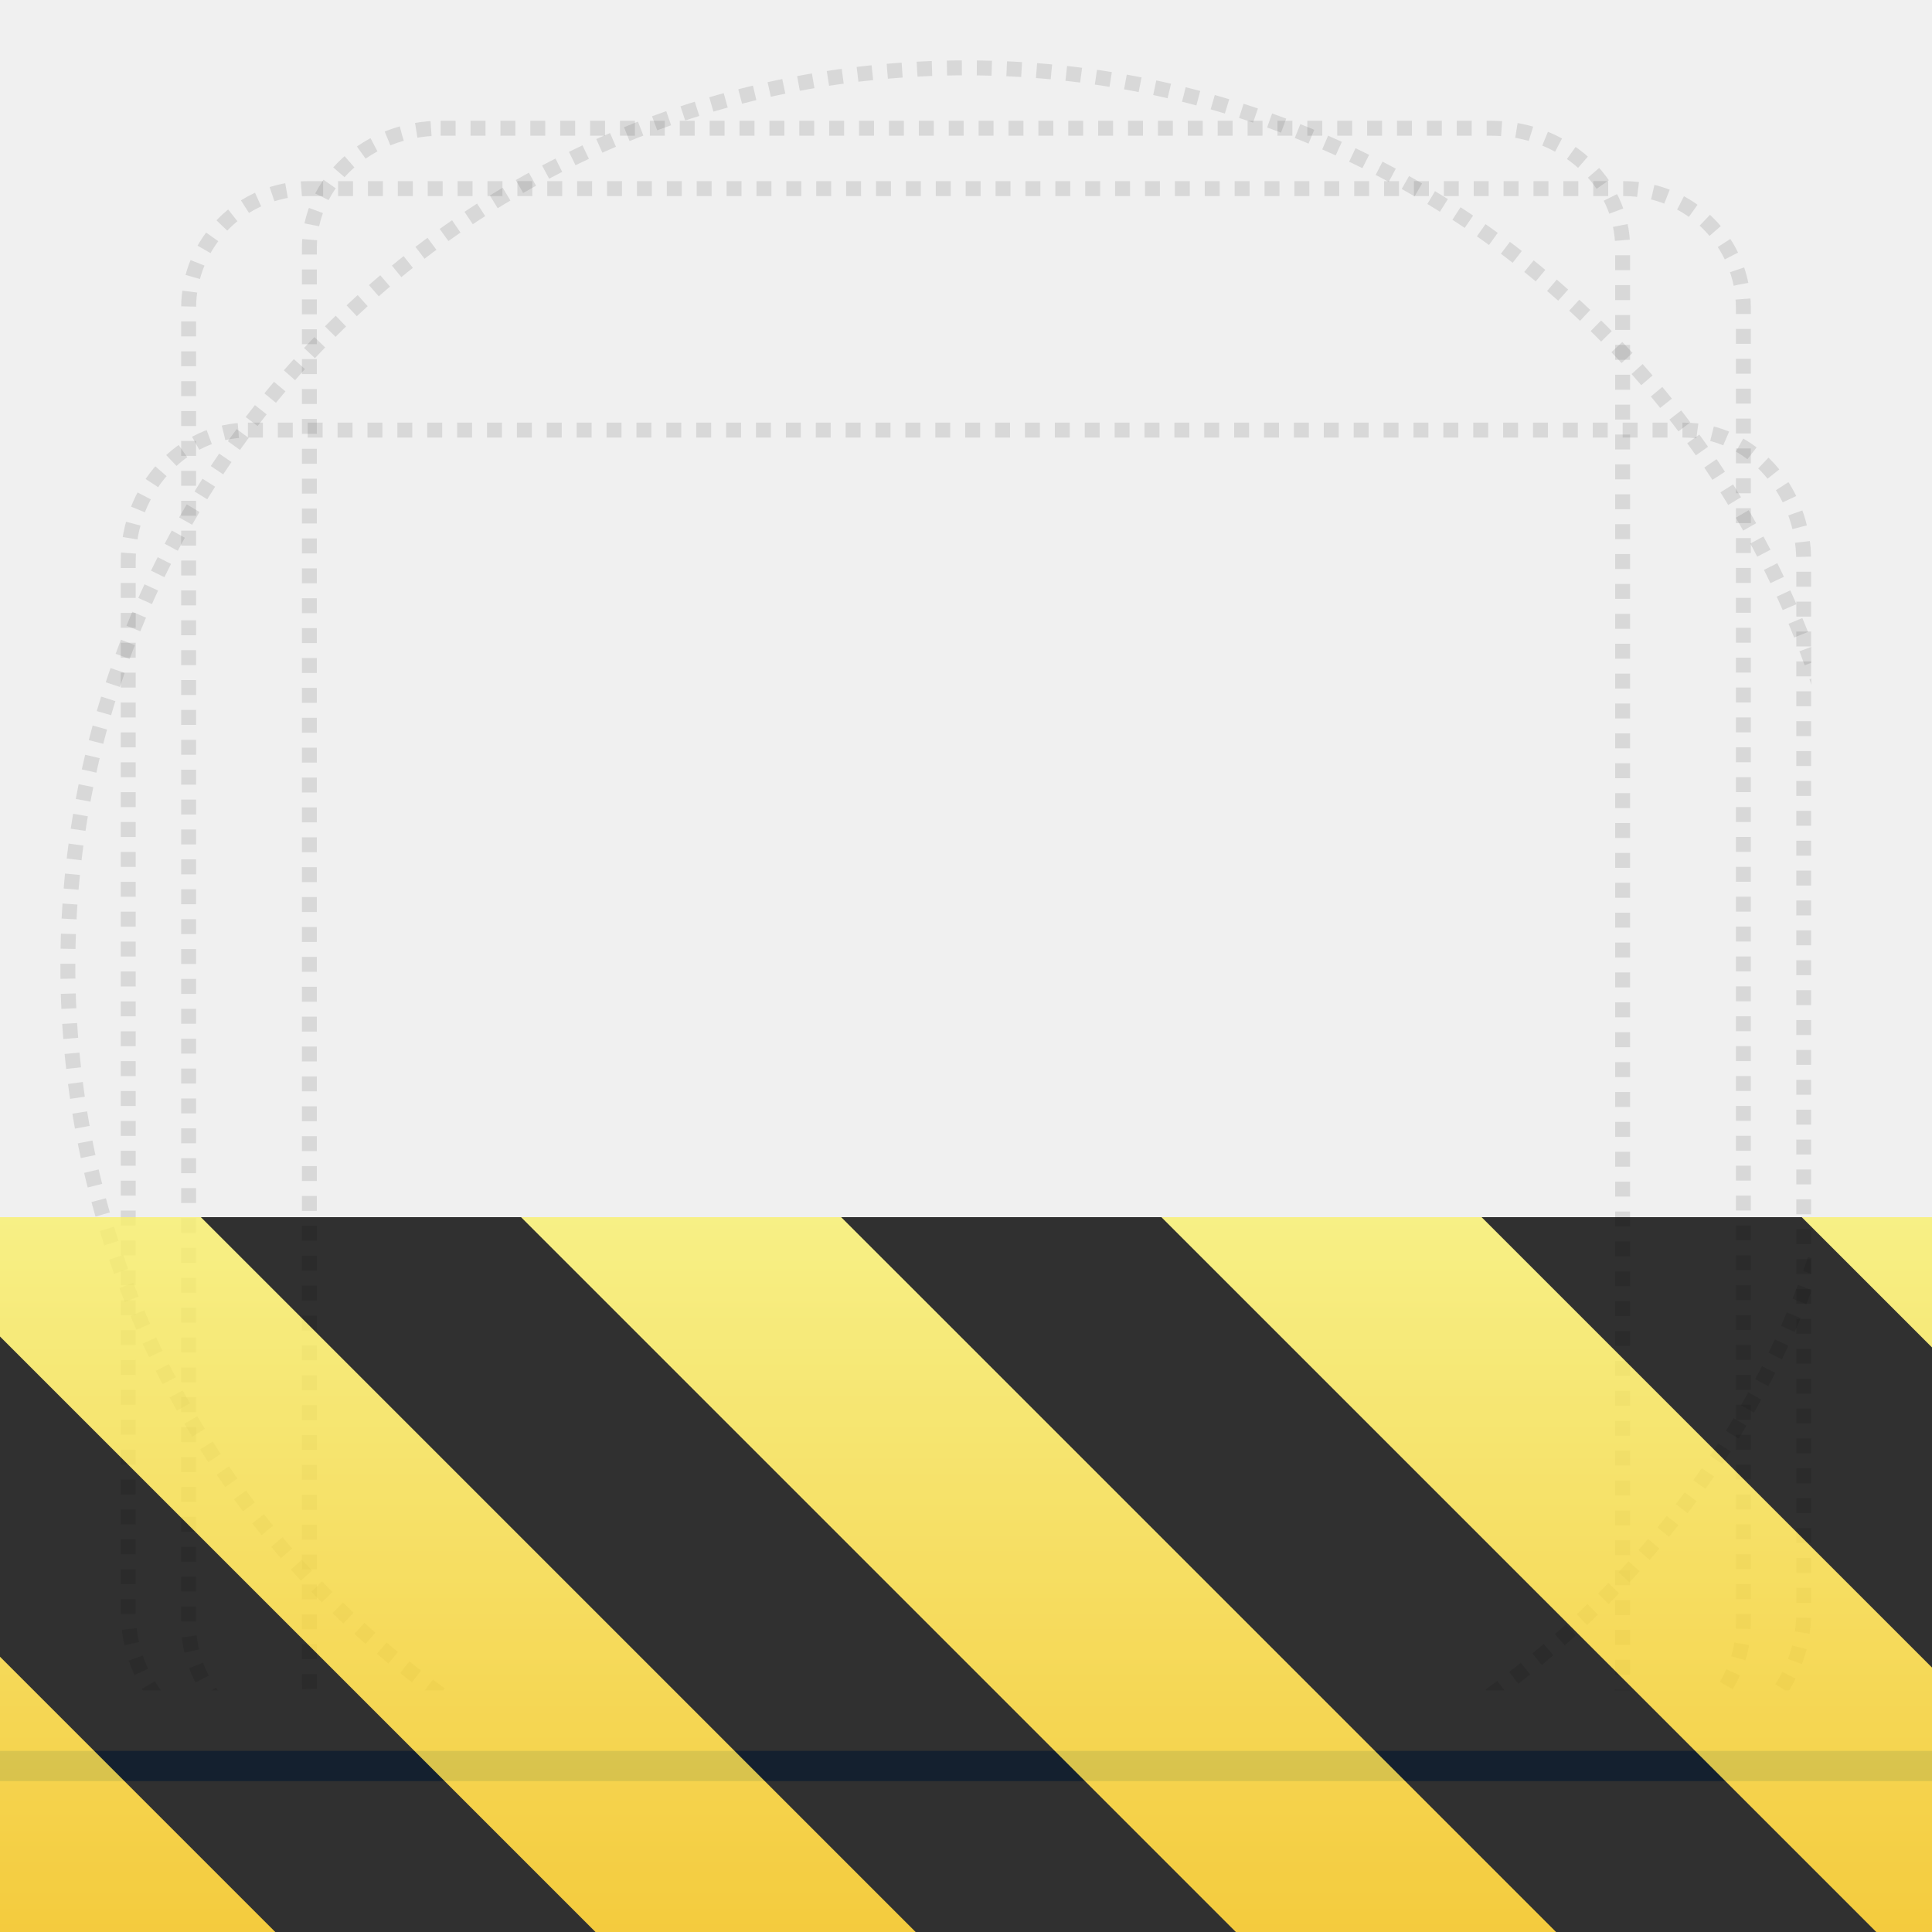
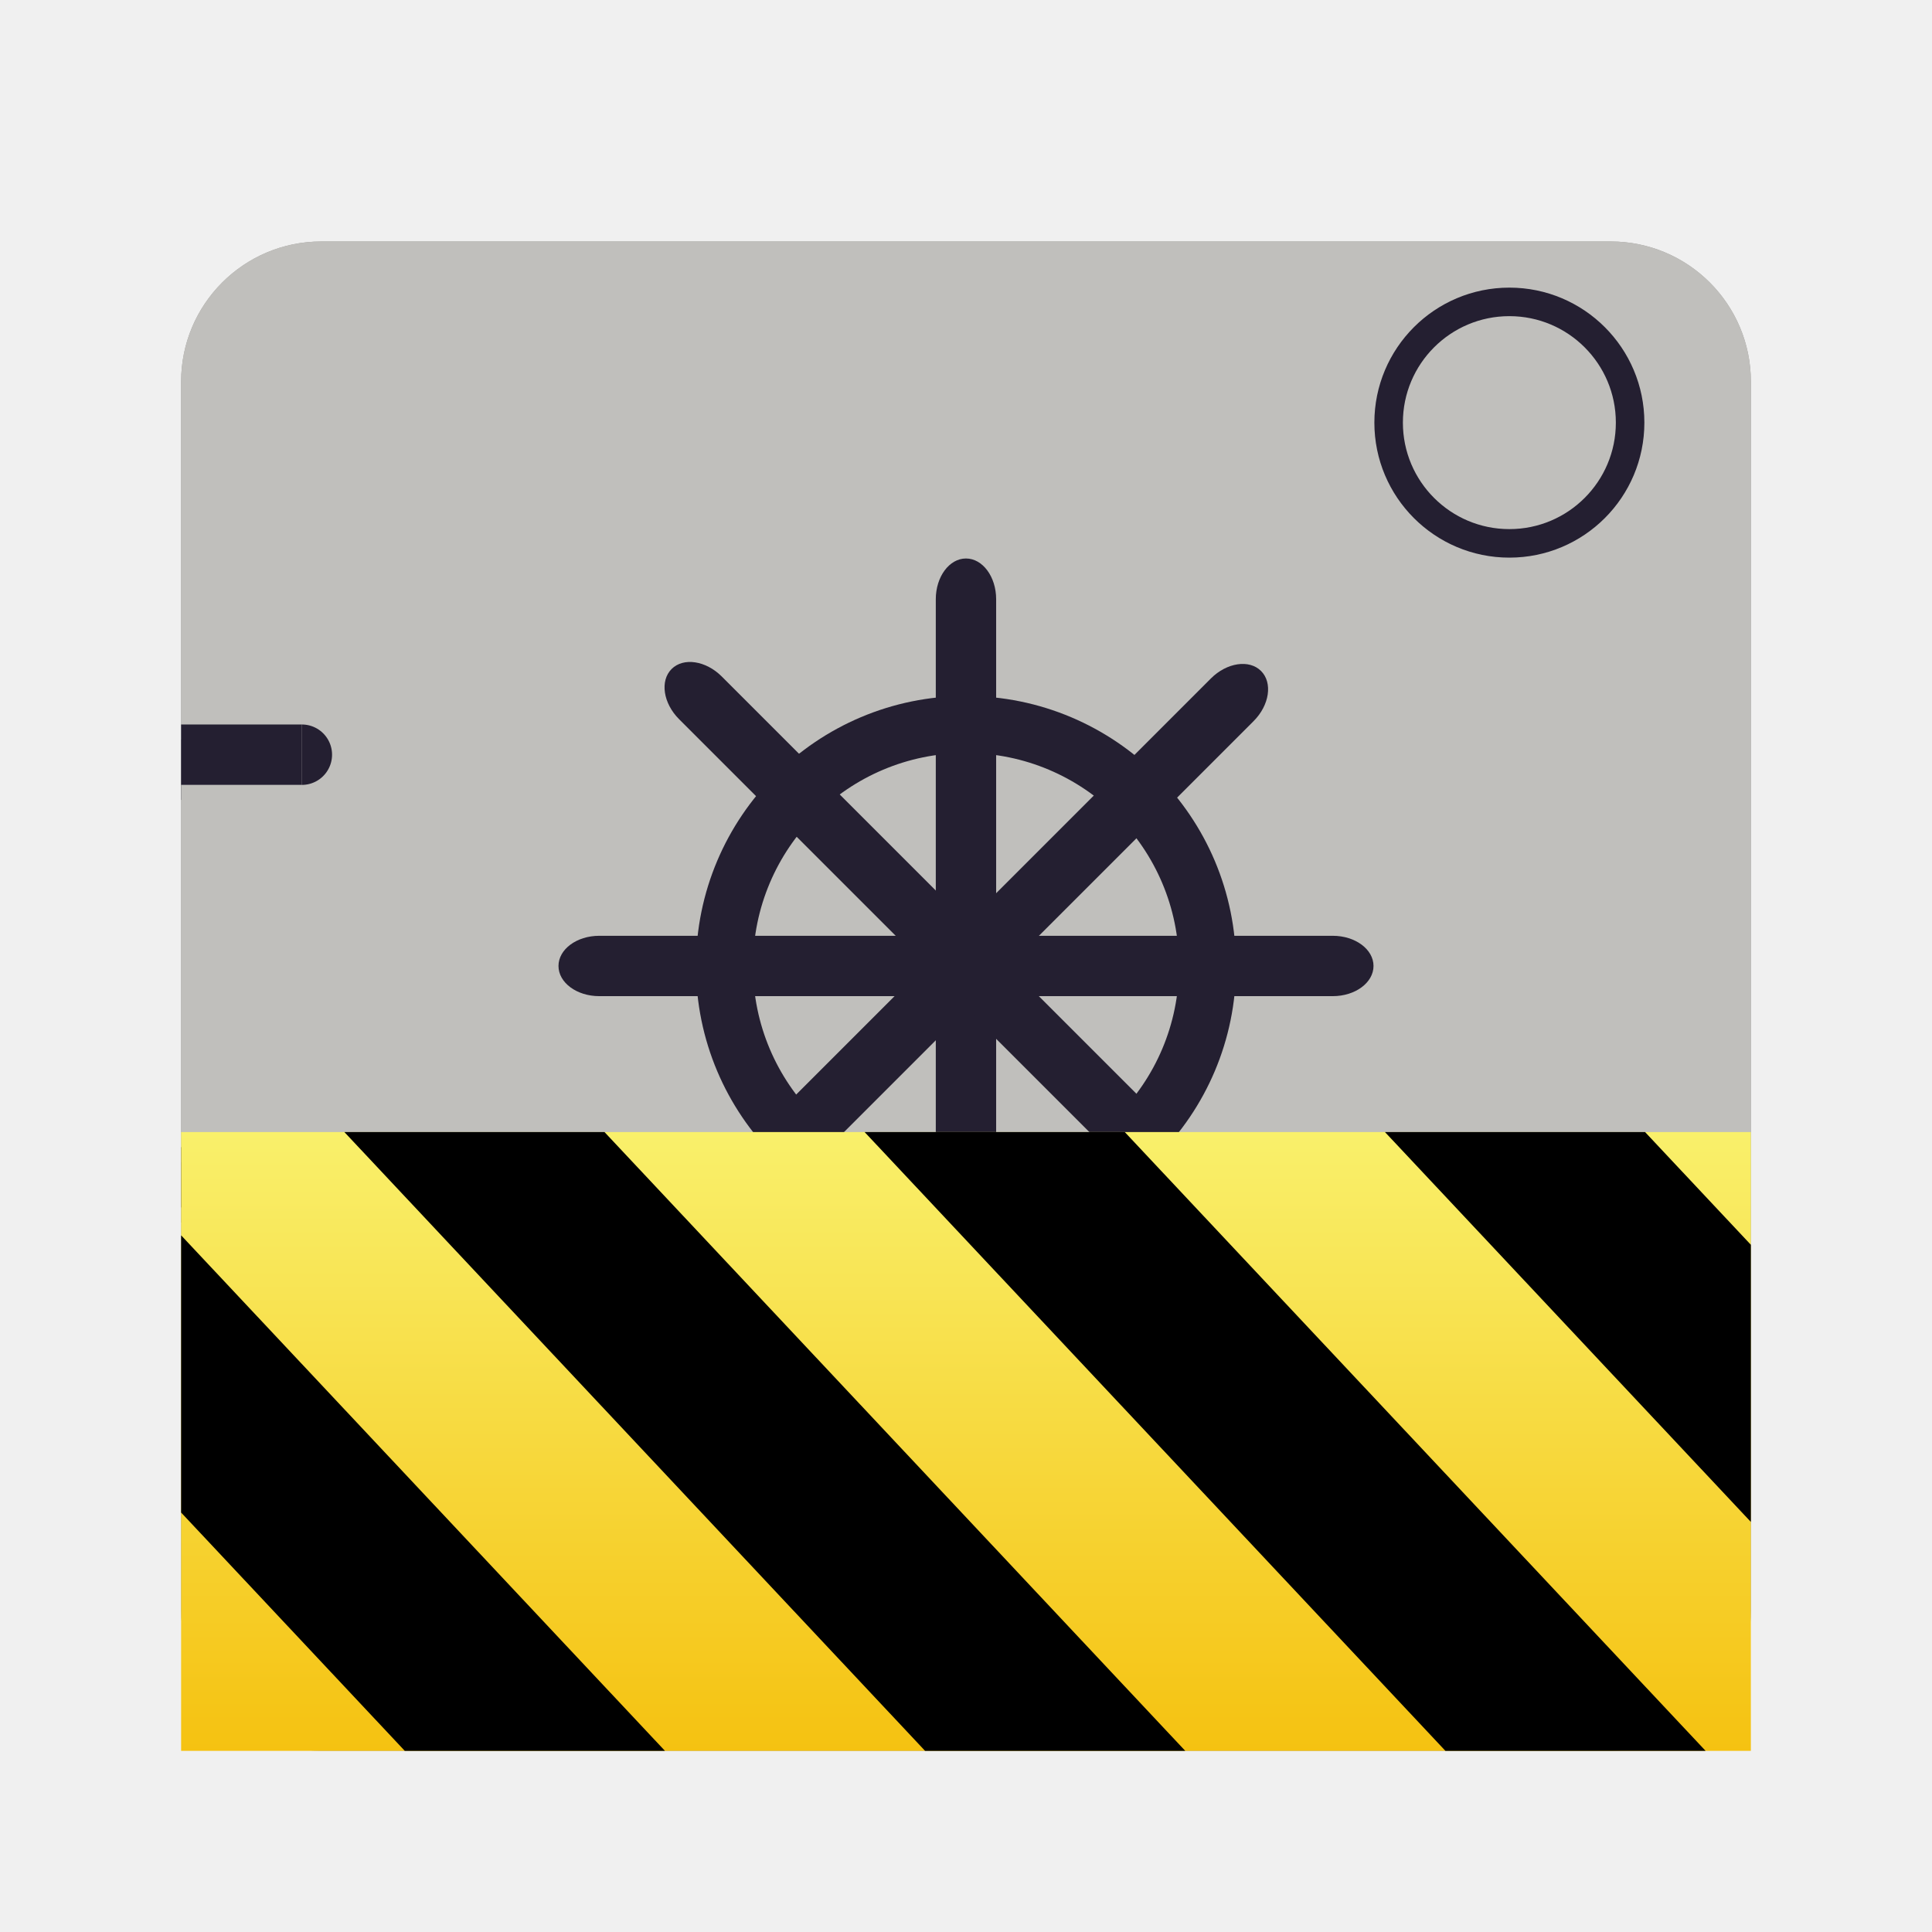
- <svg xmlns="http://www.w3.org/2000/svg" xmlns:xlink="http://www.w3.org/1999/xlink" width="128px" height="128px" viewBox="0 0 128 128" version="1.1">
-   <defs>
+ <svg xmlns="http://www.w3.org/2000/svg" xmlns:ns1="http://www.openswatchbook.org/uri/2009/osb" xmlns:xlink="http://www.w3.org/1999/xlink" width="128" height="128" viewBox="0 0 33.867 33.867" version="1.1" id="svg8">
+   <defs id="defs2">
+     <linearGradient id="linearGradient9523" ns1:paint="solid">
+       <stop style="stop-color:#241f31;stop-opacity:1;" offset="0" id="stop9521" />
+     </linearGradient>
+     <clipPath id="j">
+       <rect height="128" width="128" id="rect55" x="0" y="0" />
+     </clipPath>
+     <mask id="f">
+       <g clip-path="url(#d)" filter="url(#e)" id="g39">
+         <g clip-path="url(#c)" id="g37">
+           <path d="M 38.977,23.473 C 20.422,23.641 5.469,38.73 5.469,57.285 c 0,12.082 3.805,21.816 14.562,31.43 L 64,128 107.664,89.305 c 11.812,-9.652 14.613,-20.383 14.867,-32.02 0,-18.676 -15.137,-33.812 -33.812,-33.812 -9.371,0 -18.324,3.891 -24.719,10.738 -6.395,-6.848 -15.348,-10.738 -24.719,-10.738 -0.102,0 -0.203,0 -0.305,0 z m 0,0" fill="url(#a)" id="path31" />
+           <path d="M 38.977,19.473 C 20.422,19.641 5.469,34.73 5.469,53.285 c 0,8.051 2.148,15.891 7.512,21.25 L 64,119.504 114.059,75.672 c 5.516,-5.516 8.473,-13.801 8.473,-22.387 0,-18.676 -15.137,-33.812 -33.812,-33.812 -9.371,0 -18.324,3.891 -24.719,10.742 -6.395,-6.852 -15.348,-10.742 -24.719,-10.742 -0.102,0 -0.203,0 -0.305,0 z m 0,0" fill="#f6f5f4" id="path33" />
+           <path d="m -228.097,706.133 h 26 l 10,-23 6,39 8,-16 h 6" fill="none" stroke="url(#b)" stroke-linecap="round" stroke-miterlimit="10" stroke-width="4" transform="translate(255.0965,-636.1328)" id="path35" />
+         </g>
+       </g>
+     </mask>
+     <clipPath id="d">
+       <rect height="128" width="128" id="rect25" x="0" y="0" />
+     </clipPath>
+     <filter id="e" height="1" width="1" x="0" y="0">
+       <feColorMatrix in="SourceGraphic" type="matrix" values="0 0 0 0 1 0 0 0 0 1 0 0 0 0 1 0 0 0 1 0" id="feColorMatrix28" />
+     </filter>
+     <clipPath id="c">
+       <rect height="128" width="128" id="rect22" x="0" y="0" />
+     </clipPath>
+     <linearGradient id="a" gradientUnits="userSpaceOnUse" x1="4.909" x2="122" y1="106.961" y2="106.961">
+       <stop offset="0" stop-color="#ffffff" id="stop2" />
+       <stop offset="0.151" stop-color="#deddda" id="stop4" />
+       <stop offset="0.505" stop-color="#deddda" id="stop6" />
+       <stop offset="0.508" stop-color="#c0bfbc" id="stop8" />
+       <stop offset="0.761" stop-color="#c0bfbc" id="stop10" />
+       <stop offset="0.933" stop-color="#deddda" id="stop12" />
+       <stop offset="1" stop-color="#c0bfbc" id="stop14" />
+     </linearGradient>
+     <linearGradient id="b" gradientUnits="userSpaceOnUse" x1="-177.754" x2="-228.553" y1="691.488" y2="691.488">
+       <stop offset="0" stop-color="#ed333b" id="stop17" />
+       <stop offset="1" stop-color="#ed333b" stop-opacity="0" id="stop19" />
+     </linearGradient>
+     <clipPath id="i">
+       <rect height="128" width="128" id="rect52" x="0" y="0" />
+     </clipPath>
+     <mask id="g">
+       <g filter="url(#e)" id="g44">
+         <rect fill-opacity="0.8" height="128" width="128" id="rect42" x="0" y="0" />
+       </g>
+     </mask>
+     <filter id="filter943" height="1" width="1" x="0" y="0">
+       <feColorMatrix in="SourceGraphic" type="matrix" values="0 0 0 0 1 0 0 0 0 1 0 0 0 0 1 0 0 0 1 0" id="feColorMatrix941" />
+     </filter>
+     <linearGradient id="h" gradientTransform="matrix(0,0.37,-0.98462,0,295.385,-30.36)" gradientUnits="userSpaceOnUse" x1="300" x2="428" y1="235" y2="235">
+       <stop offset="0" stop-color="#f9f06b" id="stop47" />
+       <stop offset="1" stop-color="#f5c211" id="stop49" />
+     </linearGradient>
+     <clipPath id="clip3">
+       <rect x="0" y="0" width="128" height="128" id="rect62" />
+     </clipPath>
+     <clipPath id="clip4">
+       <rect x="0" y="0" width="128" height="128" id="rect54" />
+     </clipPath>
+     <linearGradient id="linear0" gradientUnits="userSpaceOnUse" x1="300" y1="235" x2="428" y2="235" gradientTransform="matrix(0.000000000000000023,0.37,-0.98462,0.00000000000000006,295.385,-30.36)">
+       <stop offset="0" style="stop-color:rgb(97.647%,94.118%,41.961%);stop-opacity:1;" id="stop49-3" />
+       <stop offset="1" style="stop-color:rgb(96.078%,76.078%,6.667%);stop-opacity:1;" id="stop51" />
+     </linearGradient>
+     <mask id="mask1">
+       <g filter="url(#alpha)" id="g46" transform="scale(0.2645833)">
+         <rect x="0" y="0" width="128" height="128" style="fill:#000000;fill-opacity:0.8;stroke:none" id="rect44" />
+       </g>
+     </mask>
    <filter id="alpha" filterUnits="objectBoundingBox" x="0%" y="0%" width="100%" height="100%">
-       <feColorMatrix type="matrix" in="SourceGraphic" values="0 0 0 0 1 0 0 0 0 1 0 0 0 0 1 0 0 0 1 0" />
+       <feColorMatrix type="matrix" in="SourceGraphic" values="0 0 0 0 1 0 0 0 0 1 0 0 0 0 1 0 0 0 1 0" id="feColorMatrix35" />
    </filter>
+     <clipPath id="clipPath964">
+       <rect x="0" y="0" width="128" height="128" id="rect962" />
+     </clipPath>
    <mask id="mask0">
-       <g filter="url(#alpha)">
-         <rect x="0" y="0" width="128" height="128" style="fill:rgb(0%,0%,0%);fill-opacity:0.1;stroke:none;" />
+       <g id="use41" clip-path="url(#clip1)" filter="url(#alpha)" transform="scale(0.07000434)">
+         <g id="g1145" clip-path="url(#clip2)" transform="scale(0.2645833)">
+           <path style="fill:#855c3a;fill-opacity:1;fill-rule:nonzero;stroke:none" d="M 28.723,44 H 99.277 C 104.094,44 108,47.906 108,52.723 V 111.277 C 108,116.094 104.094,120 99.277,120 H 28.723 C 23.906,120 20,116.094 20,111.277 V 52.723 C 20,47.906 23.906,44 28.723,44 Z m 0,0" id="path1119" />
+           <path style="fill:#b38259;fill-opacity:1;fill-rule:nonzero;stroke:none" d="M 28.723,16 H 99.277 C 104.094,16 108,20.062 108,25.078 V 106.922 C 108,111.938 104.094,116 99.277,116 H 28.723 C 23.906,116 20,111.938 20,106.922 V 25.078 C 20,20.062 23.906,16 28.723,16 Z m 0,0" id="path1121" />
+           <path style="fill:#dedcd9;fill-opacity:1;fill-rule:nonzero;stroke:none" d="m 28,78 h 72 v 30 H 28 Z m 0,0" id="path1123" />
+           <path style="fill:#ffffff;fill-opacity:1;fill-rule:nonzero;stroke:none" d="m 28,22 h 72 v 82 H 28 Z m 0,0" id="path1125" />
+           <path style="fill:none;stroke:#3a3545;stroke-width:4;stroke-linecap:butt;stroke-linejoin:miter;stroke-miterlimit:4;stroke-opacity:1" d="m 32,220 6,6 10,-10" transform="translate(7.999992,-156)" id="path1127" />
+           <path style="fill:#bfbdba;fill-opacity:1;fill-rule:nonzero;stroke:none" d="m 64,40 h 24 v 4 H 64 Z m 0,0" id="path1129" />
+           <path style="fill:#bfbdba;fill-opacity:1;fill-rule:nonzero;stroke:none" d="m 64,64 h 18 v 4 H 64 Z m 0,0" id="path1131" />
+           <path style="fill:none;stroke:#3a3545;stroke-width:4;stroke-linecap:butt;stroke-linejoin:miter;stroke-miterlimit:4;stroke-opacity:1" d="m 32,218 6,6 10,-10" transform="translate(7.999992,-178)" id="path1133" />
+           <path style="fill:none;stroke:#3a3545;stroke-width:4;stroke-linecap:butt;stroke-linejoin:miter;stroke-miterlimit:4;stroke-opacity:1" d="m 32,220 6,6 10,-10" transform="translate(7.999992,-132)" id="path1135" />
+           <path style="fill:#bfbdba;fill-opacity:1;fill-rule:nonzero;stroke:none" d="m 64,88 h 24 v 4 H 64 Z m 0,0" id="path1137" />
+           <path style="fill:#999994;fill-opacity:1;fill-rule:nonzero;stroke:none" d="m 44,12 c -2.215,0 -4,1.785 -4,4 v 8 h 48 v -8 c 0,-2.215 -1.805,-4.312 -4,-4 H 70 l -6,8 -6,-8 z m 0,0" id="path1139" />
+           <path style="fill:none;stroke:#999994;stroke-width:4;stroke-linecap:butt;stroke-linejoin:round;stroke-miterlimit:4;stroke-opacity:1" d="m 70,184 c 0,3.312 -2.688,6 -6,6 -3.312,0 -6,-2.688 -6,-6 0,-3.312 2.688,-6 6,-6 3.312,0 6,2.688 6,6 z m 0,0" transform="translate(0,-172)" id="path1141" />
+           <path style="fill:#75757a;fill-opacity:1;fill-rule:nonzero;stroke:none" d="m 40,24 h 48 v 4 H 40 Z m 0,0" id="path1143" />
+         </g>
      </g>
    </mask>
    <clipPath id="clip1">
-       <rect x="0" y="0" width="192" height="152" />
+       <rect x="0" y="0" width="128" height="128" id="rect32" />
    </clipPath>
-     <g id="surface10726" clip-path="url(#clip1)">
-       <path style="fill:none;stroke-width:0.99;stroke-linecap:butt;stroke-linejoin:miter;stroke:rgb(0%,0%,0%);stroke-opacity:1;stroke-dasharray:0.99,0.99;stroke-miterlimit:4;" d="M 123.504 236 C 123.504 268.863 96.863 295.504 64 295.504 C 31.137 295.504 4.496 268.863 4.496 236 C 4.496 203.137 31.137 176.496 64 176.496 C 96.863 176.496 123.504 203.137 123.504 236 Z M 123.504 236 " transform="matrix(1,0,0,1,8,-156)" />
-     </g>
-     <mask id="mask1">
-       <g filter="url(#alpha)">
-         <rect x="0" y="0" width="128" height="128" style="fill:rgb(0%,0%,0%);fill-opacity:0.1;stroke:none;" />
+     <filter id="filter978" filterUnits="objectBoundingBox" x="0%" y="0%" width="100%" height="100%">
+       <feColorMatrix type="matrix" in="SourceGraphic" values="0 0 0 0 1 0 0 0 0 1 0 0 0 0 1 0 0 0 1 0" id="feColorMatrix976" />
+     </filter>
+     <clipPath id="clip2">
+       <rect x="0" y="0" width="128" height="128" id="rect2" />
+     </clipPath>
+     <clipPath id="clipPath984">
+       <rect x="0" y="0" width="128" height="128" id="rect982" />
+     </clipPath>
+     <clipPath id="clipPath988">
+       <rect x="0" y="0" width="128" height="128" id="rect986" />
+     </clipPath>
+     <filter id="filter992" filterUnits="objectBoundingBox" x="0%" y="0%" width="100%" height="100%">
+       <feColorMatrix type="matrix" in="SourceGraphic" values="0 0 0 0 1 0 0 0 0 1 0 0 0 0 1 0 0 0 1 0" id="feColorMatrix990" />
+     </filter>
+     <clipPath id="clipPath996">
+       <rect x="0" y="0" width="128" height="128" id="rect994" />
+     </clipPath>
+     <clipPath id="clipPath1000">
+       <rect x="0" y="0" width="128" height="128" id="rect998" />
+     </clipPath>
+     <mask id="mask1006">
+       <g filter="url(#alpha)" id="g1004">
+         <rect x="0" y="0" width="128" height="128" style="fill:rgb(0%,0%,0%);fill-opacity:0.8;stroke:none;" id="rect1002" />
      </g>
    </mask>
-     <clipPath id="clip2">
-       <rect x="0" y="0" width="192" height="152" />
+     <filter id="filter1010" filterUnits="objectBoundingBox" x="0%" y="0%" width="100%" height="100%">
+       <feColorMatrix type="matrix" in="SourceGraphic" values="0 0 0 0 1 0 0 0 0 1 0 0 0 0 1 0 0 0 1 0" id="feColorMatrix1008" />
+     </filter>
+     <clipPath id="clipPath1014">
+       <rect x="0" y="0" width="128" height="128" id="rect1012" />
    </clipPath>
-     <g id="surface10729" clip-path="url(#clip2)">
-       <path style="fill:none;stroke-width:0.99;stroke-linecap:butt;stroke-linejoin:miter;stroke:rgb(0%,0%,0%);stroke-opacity:1;stroke-dasharray:0.99,0.99;stroke-miterlimit:4;" d="M 29.195 180.496 L 98.805 180.496 C 103.609 180.496 107.504 184.047 107.504 188.426 L 107.504 283.574 C 107.504 287.953 103.609 291.504 98.805 291.504 L 29.195 291.504 C 24.391 291.504 20.496 287.953 20.496 283.574 L 20.496 188.426 C 20.496 184.047 24.391 180.496 29.195 180.496 Z M 29.195 180.496 " transform="matrix(1,0,0,1,8,-156)" />
+     <linearGradient xlink:href="#linear0" id="linearGradient1089" gradientUnits="userSpaceOnUse" gradientTransform="matrix(0,0.37,-0.98462,0,295.385,-30.36)" x1="300" y1="235" x2="428" y2="235" />
+     <meshgradient id="meshgradient5408" gradientUnits="userSpaceOnUse" x="0" y="21.336">
+       <meshrow id="meshrow5420">
+         <meshpatch id="meshpatch5418">
+           <stop path="c 11.289,0  22.578,0  33.867,0" style="stop-color:#ffffff;stop-opacity:1" id="stop5410" />
+           <stop path="c 0,4.177  0,8.354  0,12.53" style="stop-color:#000000;stop-opacity:1" id="stop5412" />
+           <stop path="c -11.289,0  -22.578,0  -33.867,0" style="stop-color:#ffffff;stop-opacity:1" id="stop5414" />
+           <stop path="c 0,-4.177  0,-8.354  0,-12.53" style="stop-color:#000000;stop-opacity:1" id="stop5416" />
+         </meshpatch>
+       </meshrow>
+     </meshgradient>
+     <meshgradient id="meshgradient5422" gradientUnits="userSpaceOnUse" x="0" y="21.336">
+       <meshrow id="meshrow5434">
+         <meshpatch id="meshpatch5432">
+           <stop path="c 11.289,0  22.578,0  33.867,0" style="stop-color:#ffffff;stop-opacity:1" id="stop5424" />
+           <stop path="c 0,4.177  0,8.354  0,12.53" style="stop-color:#000000;stop-opacity:1" id="stop5426" />
+           <stop path="c -11.289,0  -22.578,0  -33.867,0" style="stop-color:#ffffff;stop-opacity:1" id="stop5428" />
+           <stop path="c 0,-4.177  0,-8.354  0,-12.53" style="stop-color:#000000;stop-opacity:1" id="stop5430" />
+         </meshpatch>
+       </meshrow>
+     </meshgradient>
+   </defs>
+   <g id="layer1" style="display:inline">
+     <path style="fill:#000000;fill-opacity:1;stroke:#241f31;stroke-width:0;stroke-miterlimit:4;stroke-dasharray:none;stroke-opacity:1" d="" id="path1024" transform="scale(0.2645833)" />
+     <rect style="fill:#9a9996;fill-opacity:1;stroke:none;stroke-width:0.455;stroke-miterlimit:4;stroke-dasharray:none;stroke-opacity:1" id="rect9154-3" width="27.517" height="26.458" x="3.175" y="4.233" rx="2.457" />
+     <g id="g9820" transform="translate(-32.80833,-0.7937498)">
+       <rect style="fill:#3d3846;fill-opacity:1;stroke:none;stroke-width:0.5;stroke-miterlimit:4;stroke-dasharray:none;stroke-opacity:1" id="rect9196-9" width="2.117" height="1.058" x="35.983" y="13.758" rx="1.2337354e-15" />
+       <path style="fill:#3d3846;fill-opacity:1;stroke:none;stroke-width:0.5;stroke-miterlimit:4;stroke-dasharray:none;stroke-opacity:1" id="path9198-0" transform="rotate(-90)" d="m -13.758,38.1 a 0.529,0.529 0 0 1 -0.265,0.458 0.529,0.529 0 0 1 -0.529,0 0.529,0.529 0 0 1 -0.265,-0.458" />
+       <rect style="fill:#3d3846;fill-opacity:1;stroke:none;stroke-width:0.5;stroke-miterlimit:4;stroke-dasharray:none;stroke-opacity:1" id="rect9196-3-8" width="2.117" height="1.058" x="35.983" y="21.167" rx="1.2337354e-15" />
+       <path style="fill:#3d3846;fill-opacity:1;stroke:none;stroke-width:0.5;stroke-miterlimit:4;stroke-dasharray:none;stroke-opacity:1" id="path9198-3-9" transform="rotate(-90)" d="m -21.167,38.1 a 0.529,0.529 0 0 1 -0.265,0.458 0.529,0.529 0 0 1 -0.529,0 0.529,0.529 0 0 1 -0.265,-0.458" />
+       <rect style="fill:#3d3846;fill-opacity:1;stroke:none;stroke-width:0.581;stroke-miterlimit:4;stroke-dasharray:none;stroke-opacity:1" id="rect9286-3" width="7.144" height="1.058" x="42.598" y="17.462" rx="0.714" />
+       <rect style="fill:#3d3846;fill-opacity:1;stroke:none;stroke-width:0.582;stroke-miterlimit:4;stroke-dasharray:none;stroke-opacity:1" id="rect9286-7-1" width="7.144" height="1.058" x="49.742" y="17.462" rx="0.714" />
+       <rect style="fill:#3d3846;fill-opacity:1;stroke:none;stroke-width:0.581;stroke-miterlimit:4;stroke-dasharray:none;stroke-opacity:1" id="rect9286-9-4" width="7.144" height="1.058" x="17.992" y="-50.271" rx="0.714" transform="rotate(90)" />
+       <rect style="fill:#3d3846;fill-opacity:1;stroke:none;stroke-width:0.581;stroke-miterlimit:4;stroke-dasharray:none;stroke-opacity:1" id="rect9286-9-8-8" width="7.144" height="1.058" x="10.848" y="-50.271" rx="0.714" transform="rotate(90)" />
+       <rect style="fill:none;fill-opacity:1;fill-rule:nonzero;stroke:#3d3846;stroke-width:1;stroke-miterlimit:4;stroke-dasharray:none;stroke-opacity:1" id="rect9527-9" width="8.467" height="8.467" x="45.508" y="13.758" rx="4.914" />
+       <rect style="display:inline;fill:none;fill-opacity:1;fill-rule:nonzero;stroke:#3d3846;stroke-width:0.5;stroke-miterlimit:4;stroke-dasharray:none;stroke-opacity:1" id="rect9527-8-6" width="4.233" height="4.233" x="57.15" y="6.35" rx="2.457" />
+       <rect style="display:inline;fill:#3d3846;fill-opacity:1;stroke:none;stroke-width:0.582;stroke-miterlimit:4;stroke-dasharray:none;stroke-opacity:1" id="rect9286-7-2-7" width="7.144" height="1.058" x="40.564" y="-23.012" rx="0.714" transform="rotate(45)" />
+       <rect style="display:inline;fill:#3d3846;fill-opacity:1;stroke:none;stroke-width:0.582;stroke-miterlimit:4;stroke-dasharray:none;stroke-opacity:1" id="rect9286-7-2-1-7" width="7.144" height="1.058" x="-29.764" y="-48.424" rx="0.714" transform="rotate(135)" />
+       <rect style="display:inline;fill:#3d3846;fill-opacity:1;stroke:none;stroke-width:0.582;stroke-miterlimit:4;stroke-dasharray:none;stroke-opacity:1" id="rect9286-7-2-9-3" width="7.144" height="1.058" x="48.065" y="-22.98" rx="0.714" transform="rotate(45)" />
+       <rect style="display:inline;fill:#3d3846;fill-opacity:1;stroke:none;stroke-width:0.582;stroke-miterlimit:4;stroke-dasharray:none;stroke-opacity:1" id="rect9286-7-2-96-7" width="7.144" height="1.058" x="-22.249" y="-48.441" rx="0.714" transform="rotate(135)" />
    </g>
-     <mask id="mask2">
-       <g filter="url(#alpha)">
-         <rect x="0" y="0" width="128" height="128" style="fill:rgb(0%,0%,0%);fill-opacity:0.1;stroke:none;" />
+     <rect style="display:inline;fill:#c0bfbc;fill-opacity:1;stroke:none;stroke-width:0.437;stroke-miterlimit:4;stroke-dasharray:none;stroke-opacity:1" id="rect9154-3-6" width="27.517" height="24.342" x="3.175" y="4.233" rx="2.457" />
+     <g id="g9690">
+       <rect style="fill:#241f31;fill-opacity:1;stroke:none;stroke-width:0.5;stroke-miterlimit:4;stroke-dasharray:none;stroke-opacity:1" id="rect9196" width="2.117" height="1.058" x="3.175" y="12.7" rx="1.2337354e-15" />
+       <path style="fill:#241f31;fill-opacity:1;stroke:none;stroke-width:0.5;stroke-miterlimit:4;stroke-dasharray:none;stroke-opacity:1" id="path9198" d="m -12.7,5.292 a 0.529,0.529 0 0 1 -0.265,0.458 0.529,0.529 0 0 1 -0.529,0 0.529,0.529 0 0 1 -0.265,-0.458" transform="rotate(-90)" />
+       <rect style="fill:#241f31;fill-opacity:1;stroke:none;stroke-width:0.5;stroke-miterlimit:4;stroke-dasharray:none;stroke-opacity:1" id="rect9196-3" width="2.117" height="1.058" x="3.175" y="20.108" rx="1.2337354e-15" />
+       <path style="fill:#241f31;fill-opacity:1;stroke:none;stroke-width:0.5;stroke-miterlimit:4;stroke-dasharray:none;stroke-opacity:1" id="path9198-3" transform="rotate(-90)" d="m -20.108,5.292 a 0.529,0.529 0 0 1 -0.265,0.458 0.529,0.529 0 0 1 -0.529,0 0.529,0.529 0 0 1 -0.265,-0.458" />
+       <rect style="fill:#241f31;fill-opacity:1;stroke:none;stroke-width:0.581;stroke-miterlimit:4;stroke-dasharray:none;stroke-opacity:1" id="rect9286" width="7.144" height="1.058" x="9.79" y="16.404" rx="0.714" />
+       <rect style="fill:#241f31;fill-opacity:1;stroke:none;stroke-width:0.582;stroke-miterlimit:4;stroke-dasharray:none;stroke-opacity:1" id="rect9286-7" width="7.144" height="1.058" x="16.933" y="16.404" rx="0.714" />
+       <rect style="fill:#241f31;fill-opacity:1;stroke:none;stroke-width:0.581;stroke-miterlimit:4;stroke-dasharray:none;stroke-opacity:1" id="rect9286-9" width="7.144" height="1.058" x="16.933" y="-17.462" rx="0.714" transform="rotate(90)" />
+       <rect style="fill:#241f31;fill-opacity:1;stroke:none;stroke-width:0.581;stroke-miterlimit:4;stroke-dasharray:none;stroke-opacity:1" id="rect9286-9-8" width="7.144" height="1.058" x="9.79" y="-17.462" rx="0.714" transform="rotate(90)" />
+       <rect style="opacity:1;fill:none;fill-opacity:1;fill-rule:nonzero;stroke:#241f31;stroke-width:1;stroke-miterlimit:4;stroke-dasharray:none;stroke-opacity:1" id="rect9527" width="8.467" height="8.467" x="12.7" y="12.7" rx="4.914" />
+       <rect style="display:inline;fill:none;fill-opacity:1;fill-rule:nonzero;stroke:#241f31;stroke-width:0.5;stroke-miterlimit:4;stroke-dasharray:none;stroke-opacity:1" id="rect9527-8" width="4.233" height="4.233" x="24.342" y="5.292" rx="2.457" />
+       <rect style="display:inline;fill:#241f31;fill-opacity:1;stroke:none;stroke-width:0.582;stroke-miterlimit:4;stroke-dasharray:none;stroke-opacity:1" id="rect9286-7-2" width="7.144" height="1.058" x="16.617" y="-0.561" rx="0.714" transform="rotate(45)" />
+       <rect style="display:inline;fill:#241f31;fill-opacity:1;stroke:none;stroke-width:0.582;stroke-miterlimit:4;stroke-dasharray:none;stroke-opacity:1" id="rect9286-7-2-1" width="7.144" height="1.058" x="-7.314" y="-24.477" rx="0.714" transform="rotate(135)" />
+       <rect style="display:inline;fill:#241f31;fill-opacity:1;stroke:none;stroke-width:0.582;stroke-miterlimit:4;stroke-dasharray:none;stroke-opacity:1" id="rect9286-7-2-9" width="7.144" height="1.058" x="24.117" y="-0.529" rx="0.714" transform="rotate(45)" />
+       <rect style="display:inline;fill:#241f31;fill-opacity:1;stroke:none;stroke-width:0.582;stroke-miterlimit:4;stroke-dasharray:none;stroke-opacity:1" id="rect9286-7-2-96" width="7.144" height="1.058" x="0.202" y="-24.494" rx="0.714" transform="rotate(135)" />
+     </g>
+     <g id="use96" clip-path="url(#clip3)" transform="matrix(0.8125,0,0,0.8657209,3.175,1.372586)" mask="none" style="fill:url(#meshgradient5422);fill-opacity:1">
+       <g id="use1079" clip-path="url(#clip4)" transform="scale(0.2645833)" style="fill:url(#meshgradient5408);fill-opacity:1">
+         <path style="fill:url(#linearGradient1089);fill-opacity:1;fill-rule:nonzero;stroke:none" d="M 128,80.641 V 128 H 0 V 80.641 Z m 0,0" id="path1083" />
+         <path style="fill:#000000;fill-opacity:1;fill-rule:nonzero;stroke:none" d="M 13.309,80.641 60.664,128 H 81.879 L 34.52,80.641 Z m 42.422,0 L 103.094,128 h 21.215 L 76.945,80.641 Z m 42.43,0 L 128,110.48 V 89.27 l -8.629,-8.629 z M 0,88.547 V 109.762 L 18.238,128 h 21.215 z m 0,0" id="path1085" />
      </g>
-     </mask>
-     <clipPath id="clip3">
-       <rect x="0" y="0" width="192" height="152" />
-     </clipPath>
-     <g id="surface10732" clip-path="url(#clip3)">
-       <path style="fill:none;stroke-width:0.99;stroke-linecap:butt;stroke-linejoin:miter;stroke:rgb(0%,0%,0%);stroke-opacity:1;stroke-dasharray:0.99,0.99;stroke-miterlimit:4;" d="M 20.418 184.496 L 107.582 184.496 C 111.957 184.496 115.504 188.043 115.504 192.418 L 115.504 279.582 C 115.504 283.957 111.957 287.504 107.582 287.504 L 20.418 287.504 C 16.043 287.504 12.496 283.957 12.496 279.582 L 12.496 192.418 C 12.496 188.043 16.043 184.496 20.418 184.496 Z M 20.418 184.496 " transform="matrix(1,0,0,1,8,-156)" />
    </g>
-     <mask id="mask3">
-       <g filter="url(#alpha)">
-         <rect x="0" y="0" width="128" height="128" style="fill:rgb(0%,0%,0%);fill-opacity:0.1;stroke:none;" />
-       </g>
-     </mask>
-     <clipPath id="clip4">
-       <rect x="0" y="0" width="192" height="152" />
-     </clipPath>
-     <g id="surface10735" clip-path="url(#clip4)">
-       <path style="fill:none;stroke-width:0.99;stroke-linecap:butt;stroke-linejoin:miter;stroke:rgb(0%,0%,0%);stroke-opacity:1;stroke-dasharray:0.99,0.99;stroke-miterlimit:4;" d="M 16.426 200.496 L 111.574 200.496 C 115.953 200.496 119.504 204.391 119.504 209.195 L 119.504 278.805 C 119.504 283.609 115.953 287.504 111.574 287.504 L 16.426 287.504 C 12.047 287.504 8.496 283.609 8.496 278.805 L 8.496 209.195 C 8.496 204.391 12.047 200.496 16.426 200.496 Z M 16.426 200.496 " transform="matrix(1,0,0,1,8,-156)" />
-     </g>
-     <mask id="mask5">
-       <g filter="url(#alpha)">
-         <rect x="0" y="0" width="128" height="128" style="fill:rgb(0%,0%,0%);fill-opacity:0.1;stroke:none;" />
-       </g>
-     </mask>
-     <clipPath id="clip7">
-       <rect x="0" y="0" width="192" height="152" />
-     </clipPath>
-     <g id="surface10726" clip-path="url(#clip7)">
-       <path style="fill:none;stroke-width:0.99;stroke-linecap:butt;stroke-linejoin:miter;stroke:rgb(0%,0%,0%);stroke-opacity:1;stroke-dasharray:0.99,0.99;stroke-miterlimit:4;" d="M 123.504 236 C 123.504 268.863 96.863 295.504 64 295.504 C 31.137 295.504 4.496 268.863 4.496 236 C 4.496 203.137 31.137 176.496 64 176.496 C 96.863 176.496 123.504 203.137 123.504 236 Z M 123.504 236 " transform="matrix(1,0,0,1,8,-156)" />
-     </g>
-     <mask id="mask6">
-       <g filter="url(#alpha)">
-         <rect x="0" y="0" width="128" height="128" style="fill:rgb(0%,0%,0%);fill-opacity:0.1;stroke:none;" />
-       </g>
-     </mask>
-     <clipPath id="clip8">
-       <rect x="0" y="0" width="192" height="152" />
-     </clipPath>
-     <g id="surface10729" clip-path="url(#clip8)">
-       <path style="fill:none;stroke-width:0.99;stroke-linecap:butt;stroke-linejoin:miter;stroke:rgb(0%,0%,0%);stroke-opacity:1;stroke-dasharray:0.99,0.99;stroke-miterlimit:4;" d="M 29.195 180.496 L 98.805 180.496 C 103.609 180.496 107.504 184.047 107.504 188.426 L 107.504 283.574 C 107.504 287.953 103.609 291.504 98.805 291.504 L 29.195 291.504 C 24.391 291.504 20.496 287.953 20.496 283.574 L 20.496 188.426 C 20.496 184.047 24.391 180.496 29.195 180.496 Z M 29.195 180.496 " transform="matrix(1,0,0,1,8,-156)" />
-     </g>
-     <mask id="mask7">
-       <g filter="url(#alpha)">
-         <rect x="0" y="0" width="128" height="128" style="fill:rgb(0%,0%,0%);fill-opacity:0.1;stroke:none;" />
-       </g>
-     </mask>
-     <clipPath id="clip9">
-       <rect x="0" y="0" width="192" height="152" />
-     </clipPath>
-     <g id="surface10732" clip-path="url(#clip9)">
-       <path style="fill:none;stroke-width:0.99;stroke-linecap:butt;stroke-linejoin:miter;stroke:rgb(0%,0%,0%);stroke-opacity:1;stroke-dasharray:0.99,0.99;stroke-miterlimit:4;" d="M 20.418 184.496 L 107.582 184.496 C 111.957 184.496 115.504 188.043 115.504 192.418 L 115.504 279.582 C 115.504 283.957 111.957 287.504 107.582 287.504 L 20.418 287.504 C 16.043 287.504 12.496 283.957 12.496 279.582 L 12.496 192.418 C 12.496 188.043 16.043 184.496 20.418 184.496 Z M 20.418 184.496 " transform="matrix(1,0,0,1,8,-156)" />
-     </g>
-     <mask id="mask8">
-       <g filter="url(#alpha)">
-         <rect x="0" y="0" width="128" height="128" style="fill:rgb(0%,0%,0%);fill-opacity:0.1;stroke:none;" />
-       </g>
-     </mask>
-     <clipPath id="clip10">
-       <rect x="0" y="0" width="192" height="152" />
-     </clipPath>
-     <g id="surface10735" clip-path="url(#clip10)">
-       <path style="fill:none;stroke-width:0.99;stroke-linecap:butt;stroke-linejoin:miter;stroke:rgb(0%,0%,0%);stroke-opacity:1;stroke-dasharray:0.99,0.99;stroke-miterlimit:4;" d="M 16.426 200.496 L 111.574 200.496 C 115.953 200.496 119.504 204.391 119.504 209.195 L 119.504 278.805 C 119.504 283.609 115.953 287.504 111.574 287.504 L 16.426 287.504 C 12.047 287.504 8.496 283.609 8.496 278.805 L 8.496 209.195 C 8.496 204.391 12.047 200.496 16.426 200.496 Z M 16.426 200.496 " transform="matrix(1,0,0,1,8,-156)" />
-     </g>
-     <clipPath id="clip6">
-       <rect x="0" y="0" width="128" height="128" />
-     </clipPath>
-     <g id="surface10750" clip-path="url(#clip6)">
-       <rect x="0" y="0" width="128" height="128" style="fill:rgb(94.118%,94.118%,94.118%);fill-opacity:1;stroke:none;" />
-       <use xlink:href="#surface10726" transform="matrix(1,0,0,1,-8,-16)" mask="url(#mask5)" />
-       <use xlink:href="#surface10729" transform="matrix(1,0,0,1,-8,-16)" mask="url(#mask6)" />
-       <use xlink:href="#surface10732" transform="matrix(1,0,0,1,-8,-16)" mask="url(#mask7)" />
-       <use xlink:href="#surface10735" transform="matrix(1,0,0,1,-8,-16)" mask="url(#mask8)" />
-       <path style="fill:none;stroke-width:2;stroke-linecap:butt;stroke-linejoin:miter;stroke:rgb(38.431%,62.745%,91.765%);stroke-opacity:1;stroke-miterlimit:4;" d="M 0 289 L 128 289 " transform="matrix(1,0,0,1,0,-172)" />
-     </g>
-     <clipPath id="clip5">
-       <rect x="0" y="0" width="128" height="128" />
-     </clipPath>
-     <g id="surface10753" clip-path="url(#clip5)" filter="url(#alpha)">
-       <use xlink:href="#surface10750" />
-     </g>
-     <mask id="mask4">
-       <use xlink:href="#surface10753" />
-     </mask>
-     <mask id="mask9">
-       <g filter="url(#alpha)">
-         <rect x="0" y="0" width="128" height="128" style="fill:rgb(0%,0%,0%);fill-opacity:0.8;stroke:none;" />
-       </g>
-     </mask>
-     <linearGradient id="linear0" gradientUnits="userSpaceOnUse" x1="300" y1="235" x2="428" y2="235" gradientTransform="matrix(0.000000000000000023,0.37,-0.98462,0.00000000000000006,295.385,-30.36)">
-       <stop offset="0" style="stop-color:rgb(97.647%,94.118%,41.961%);stop-opacity:1;" />
-       <stop offset="1" style="stop-color:rgb(96.078%,76.078%,6.667%);stop-opacity:1;" />
-     </linearGradient>
-     <clipPath id="clip12">
-       <rect x="0" y="0" width="128" height="128" />
-     </clipPath>
-     <g id="surface10747" clip-path="url(#clip12)">
-       <path style=" stroke:none;fill-rule:nonzero;fill:url(#linear0);" d="M 128 80.641 L 128 128 L 0 128 L 0 80.641 Z M 128 80.641 " />
-       <path style=" stroke:none;fill-rule:nonzero;fill:rgb(0%,0%,0%);fill-opacity:1;" d="M 13.309 80.641 L 60.664 128 L 81.879 128 L 34.52 80.641 Z M 55.73 80.641 L 103.094 128 L 124.309 128 L 76.945 80.641 Z M 98.16 80.641 L 128 110.48 L 128 89.27 L 119.371 80.641 Z M 0 88.547 L 0 109.762 L 18.238 128 L 39.453 128 Z M 0 88.547 " />
-     </g>
-     <clipPath id="clip11">
-       <rect x="0" y="0" width="128" height="128" />
-     </clipPath>
-     <g id="surface10752" clip-path="url(#clip11)">
-       <use xlink:href="#surface10747" mask="url(#mask9)" />
-     </g>
-   </defs>
-   <g id="surface10672">
-     <rect x="0" y="0" width="128" height="128" style="fill:rgb(94.118%,94.118%,94.118%);fill-opacity:1;stroke:none;" />
-     <use xlink:href="#surface10726" transform="matrix(1,0,0,1,-8,-16)" mask="url(#mask0)" />
-     <use xlink:href="#surface10729" transform="matrix(1,0,0,1,-8,-16)" mask="url(#mask1)" />
-     <use xlink:href="#surface10732" transform="matrix(1,0,0,1,-8,-16)" mask="url(#mask2)" />
-     <use xlink:href="#surface10735" transform="matrix(1,0,0,1,-8,-16)" mask="url(#mask3)" />
-     <path style="fill:none;stroke-width:2;stroke-linecap:butt;stroke-linejoin:miter;stroke:rgb(38.431%,62.745%,91.765%);stroke-opacity:1;stroke-miterlimit:4;" d="M 0 289 L 128 289 " transform="matrix(1,0,0,1,0,-172)" />
-     <use xlink:href="#surface10752" mask="url(#mask4)" />
  </g>
</svg>
